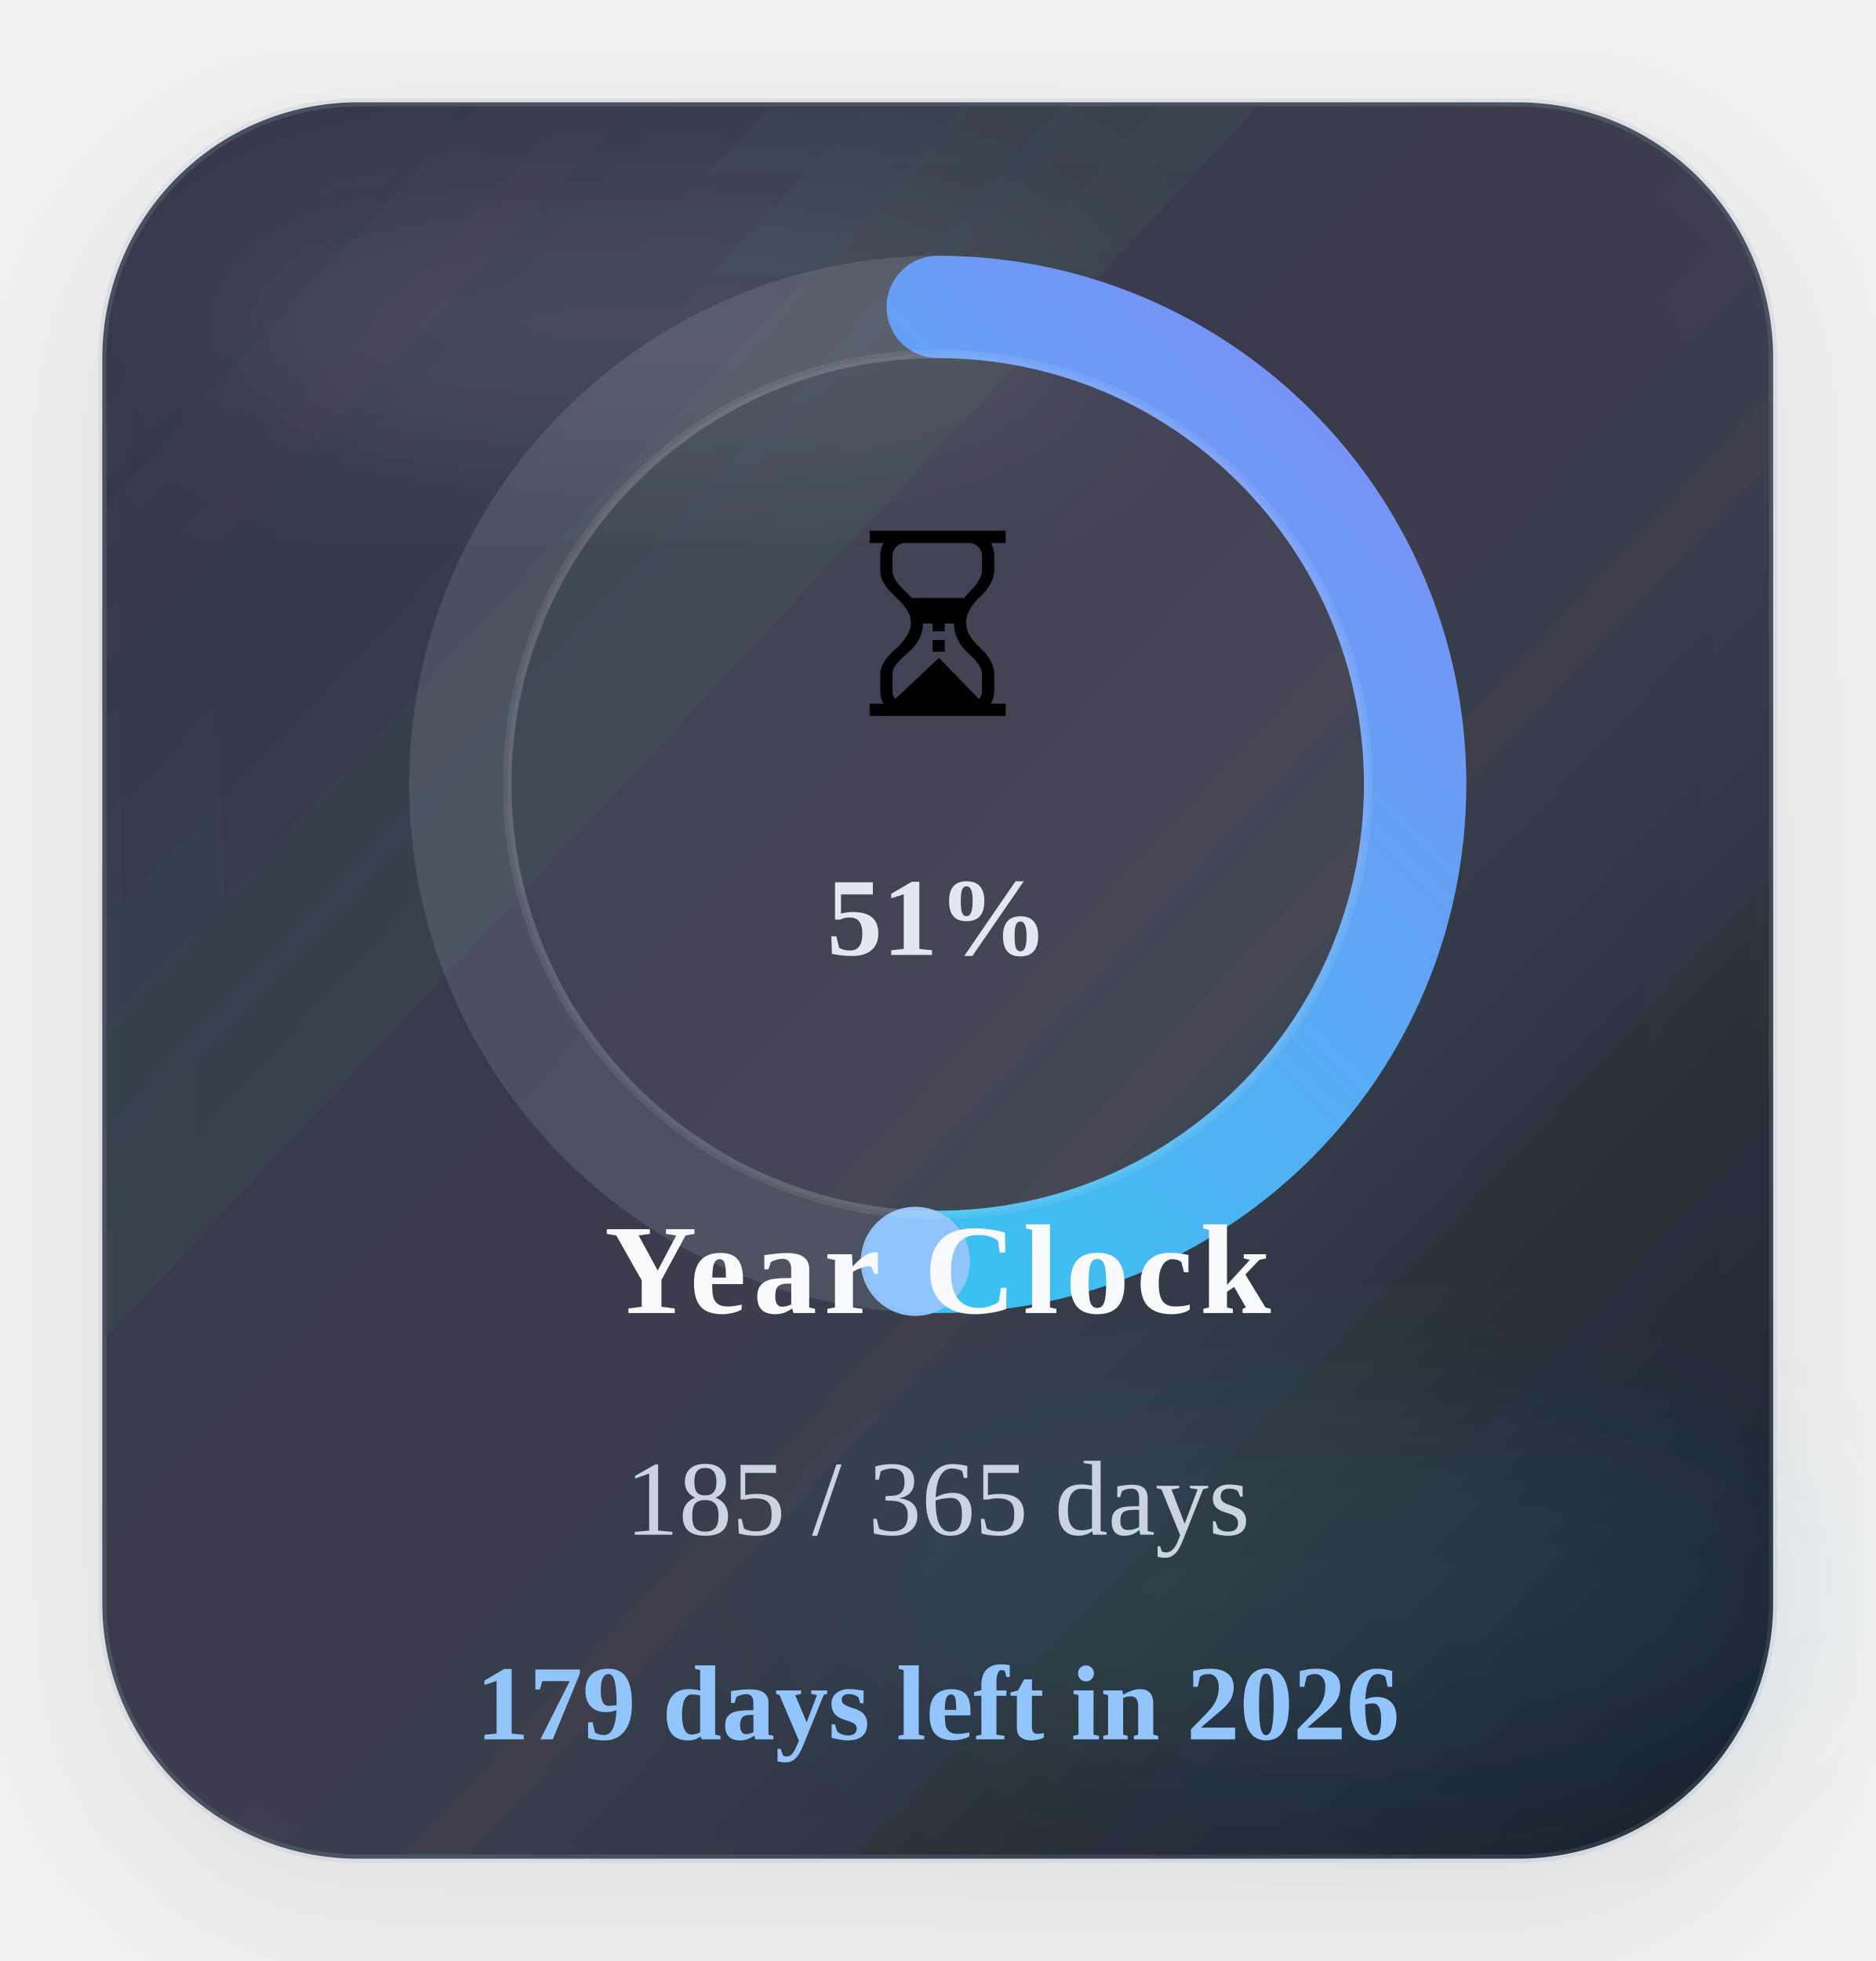
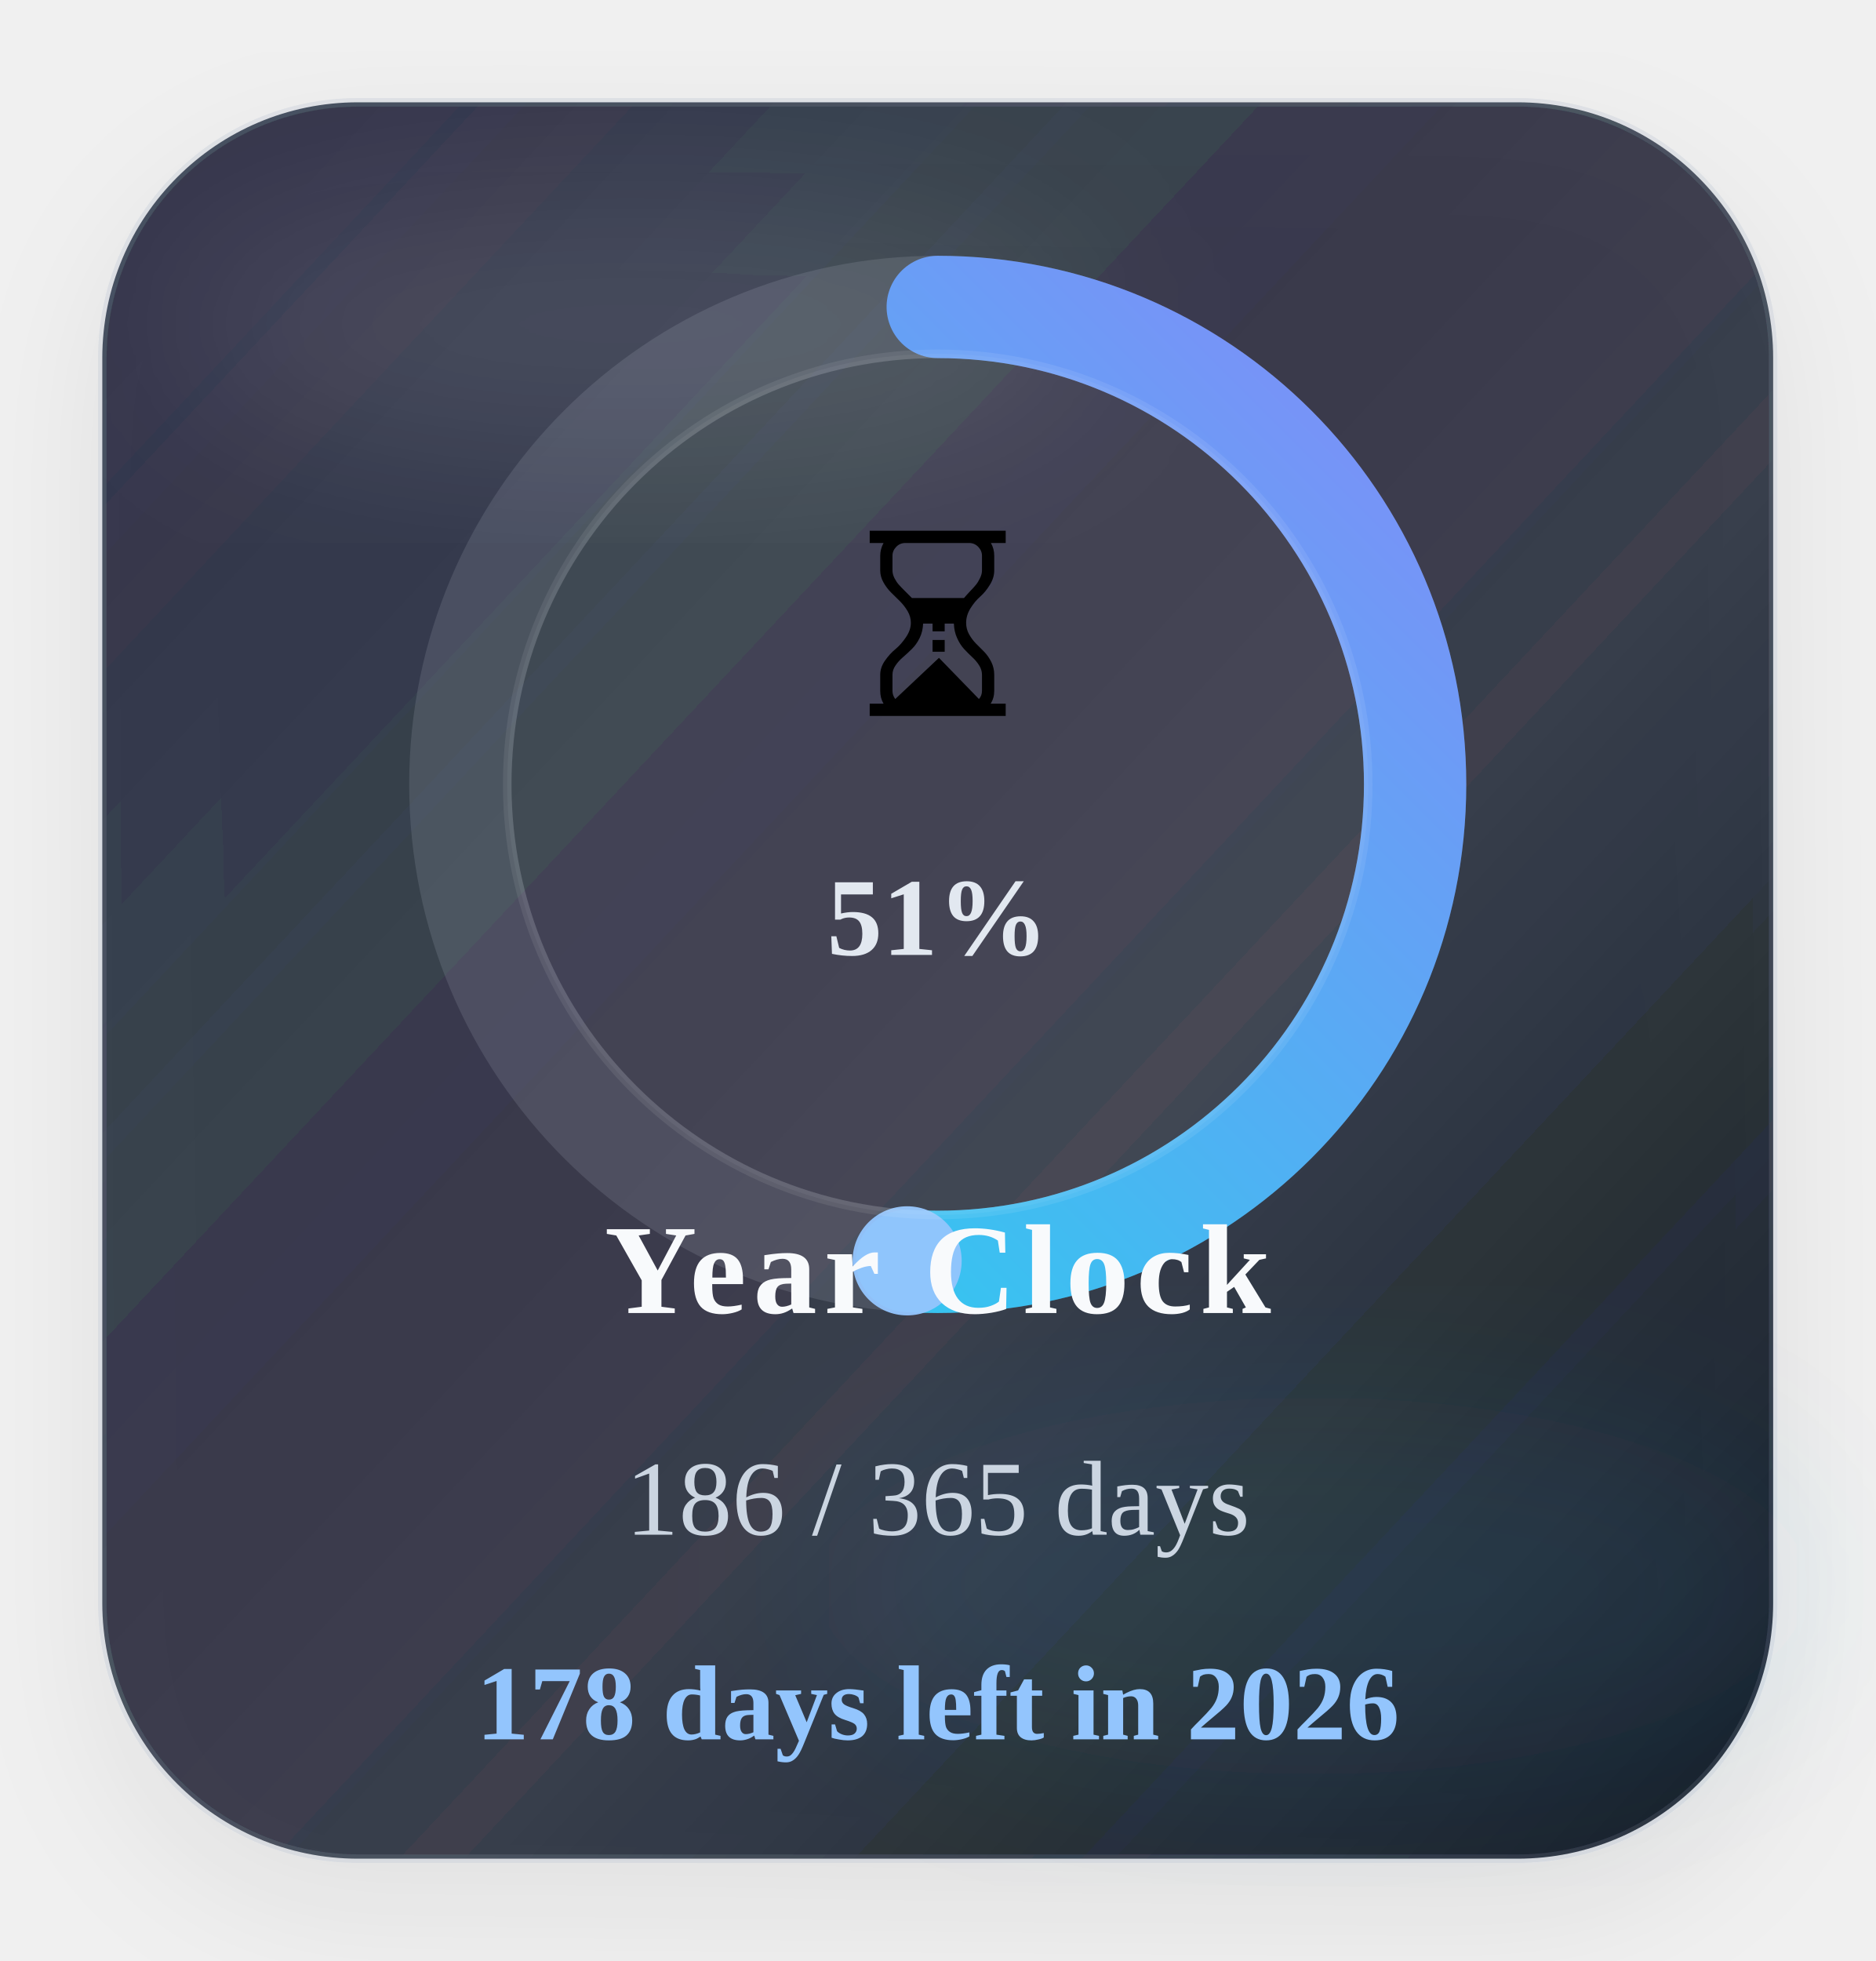
<svg xmlns="http://www.w3.org/2000/svg" width="220" height="230" viewBox="0 0 220 230" role="img" aria-label="Time progress for 2026">
  <defs>
    <linearGradient id="timeGradient" x1="0%" y1="0%" x2="100%" y2="100%">
      <stop offset="0%" stop-color="#22d3ee" />
      <stop offset="100%" stop-color="#818cf8" />
    </linearGradient>
    <linearGradient id="timeCard" x1="0%" y1="0%" x2="100%" y2="100%">
      <stop offset="0%" stop-color="#1c2537" stop-opacity="0.88" />
      <stop offset="60%" stop-color="#111827" stop-opacity="0.8" />
      <stop offset="100%" stop-color="#0b1220" stop-opacity="0.96" />
    </linearGradient>
    <filter id="timeShadow" x="-25%" y="-25%" width="150%" height="150%">
      <feDropShadow dx="0" dy="6" stdDeviation="8" flood-color="#020617" flood-opacity="0.08" />
    </filter>
    <filter id="timeBlur" x="-30%" y="-30%" width="160%" height="160%">
      <feGaussianBlur stdDeviation="10" />
    </filter>
  </defs>
  <rect x="12" y="12" width="196" height="206" rx="30" fill="url(#timeCard)" stroke="#94a3b8" stroke-opacity="0.18" filter="url(#timeShadow)" />
  <ellipse cx="74" cy="38" rx="54" ry="16" fill="#ffffff" fill-opacity="0.09" filter="url(#timeBlur)" />
  <ellipse cx="154" cy="186" rx="58" ry="22" fill="#38bdf8" fill-opacity="0.08" filter="url(#timeBlur)" />
  <circle class="ring-track" cx="110" cy="92" r="56" fill="none" stroke="#cbd5e1" stroke-opacity="0.14" stroke-width="12" />
-   <circle class="progress-ring" cx="110" cy="92" r="56" fill="none" stroke="url(#timeGradient)" stroke-width="12" stroke-linecap="round" stroke-dasharray="351.86" stroke-dashoffset="173.30" data-target-offset="173.30" data-ring-length="351.86" transform="rotate(-90 110 92)" />
-   <circle class="progress-endcap" cx="107.37" cy="147.94" r="6.4" fill="#93c5fd" fill-opacity="0.96" data-center-x="110" data-center-y="92" data-radius="56" data-target-angle="92.6924" />
+   <circle class="progress-ring" cx="110" cy="92" r="56" fill="none" stroke="url(#timeGradient)" stroke-width="12" stroke-linecap="round" stroke-dasharray="351.86" stroke-dashoffset="172.33" data-target-offset="172.33" data-ring-length="351.86" transform="rotate(-90 110 92)" />
+   <circle class="progress-endcap" cx="106.41" cy="147.88" r="6.4" fill="#93c5fd" fill-opacity="0.96" data-center-x="110" data-center-y="92" data-radius="56" data-target-angle="93.6788" />
  <circle class="ring-core" cx="110" cy="92" r="50.5" fill="#ffffff" fill-opacity="0.05" stroke="#ffffff" stroke-opacity="0.08" />
  <text class="progress-emoji" x="110" y="84" text-anchor="middle" font-size="30">⏳</text>
  <text class="progress-percent" x="110" y="112" text-anchor="middle" font-size="13" font-weight="700" fill="#e2e8f0">51%</text>
  <text class="progress-label" x="110" y="154" text-anchor="middle" font-size="15" font-weight="700" letter-spacing="0.8" fill="#f8fafc">Year Clock</text>
-   <text class="progress-value" x="110" y="180" text-anchor="middle" font-size="12.5" fill="#cbd5e1">185 / 365 days</text>
-   <text class="progress-status" data-status-state="remaining" x="110" y="204" text-anchor="middle" font-size="12.5" font-weight="700" fill="#93c5fd">179 days left in 2026</text>
+   <text class="progress-value" x="110" y="180" text-anchor="middle" font-size="12.5" fill="#cbd5e1">186 / 365 days</text>
+   <text class="progress-status" data-status-state="remaining" x="110" y="204" text-anchor="middle" font-size="12.5" font-weight="700" fill="#93c5fd">178 days left in 2026</text>
</svg>
